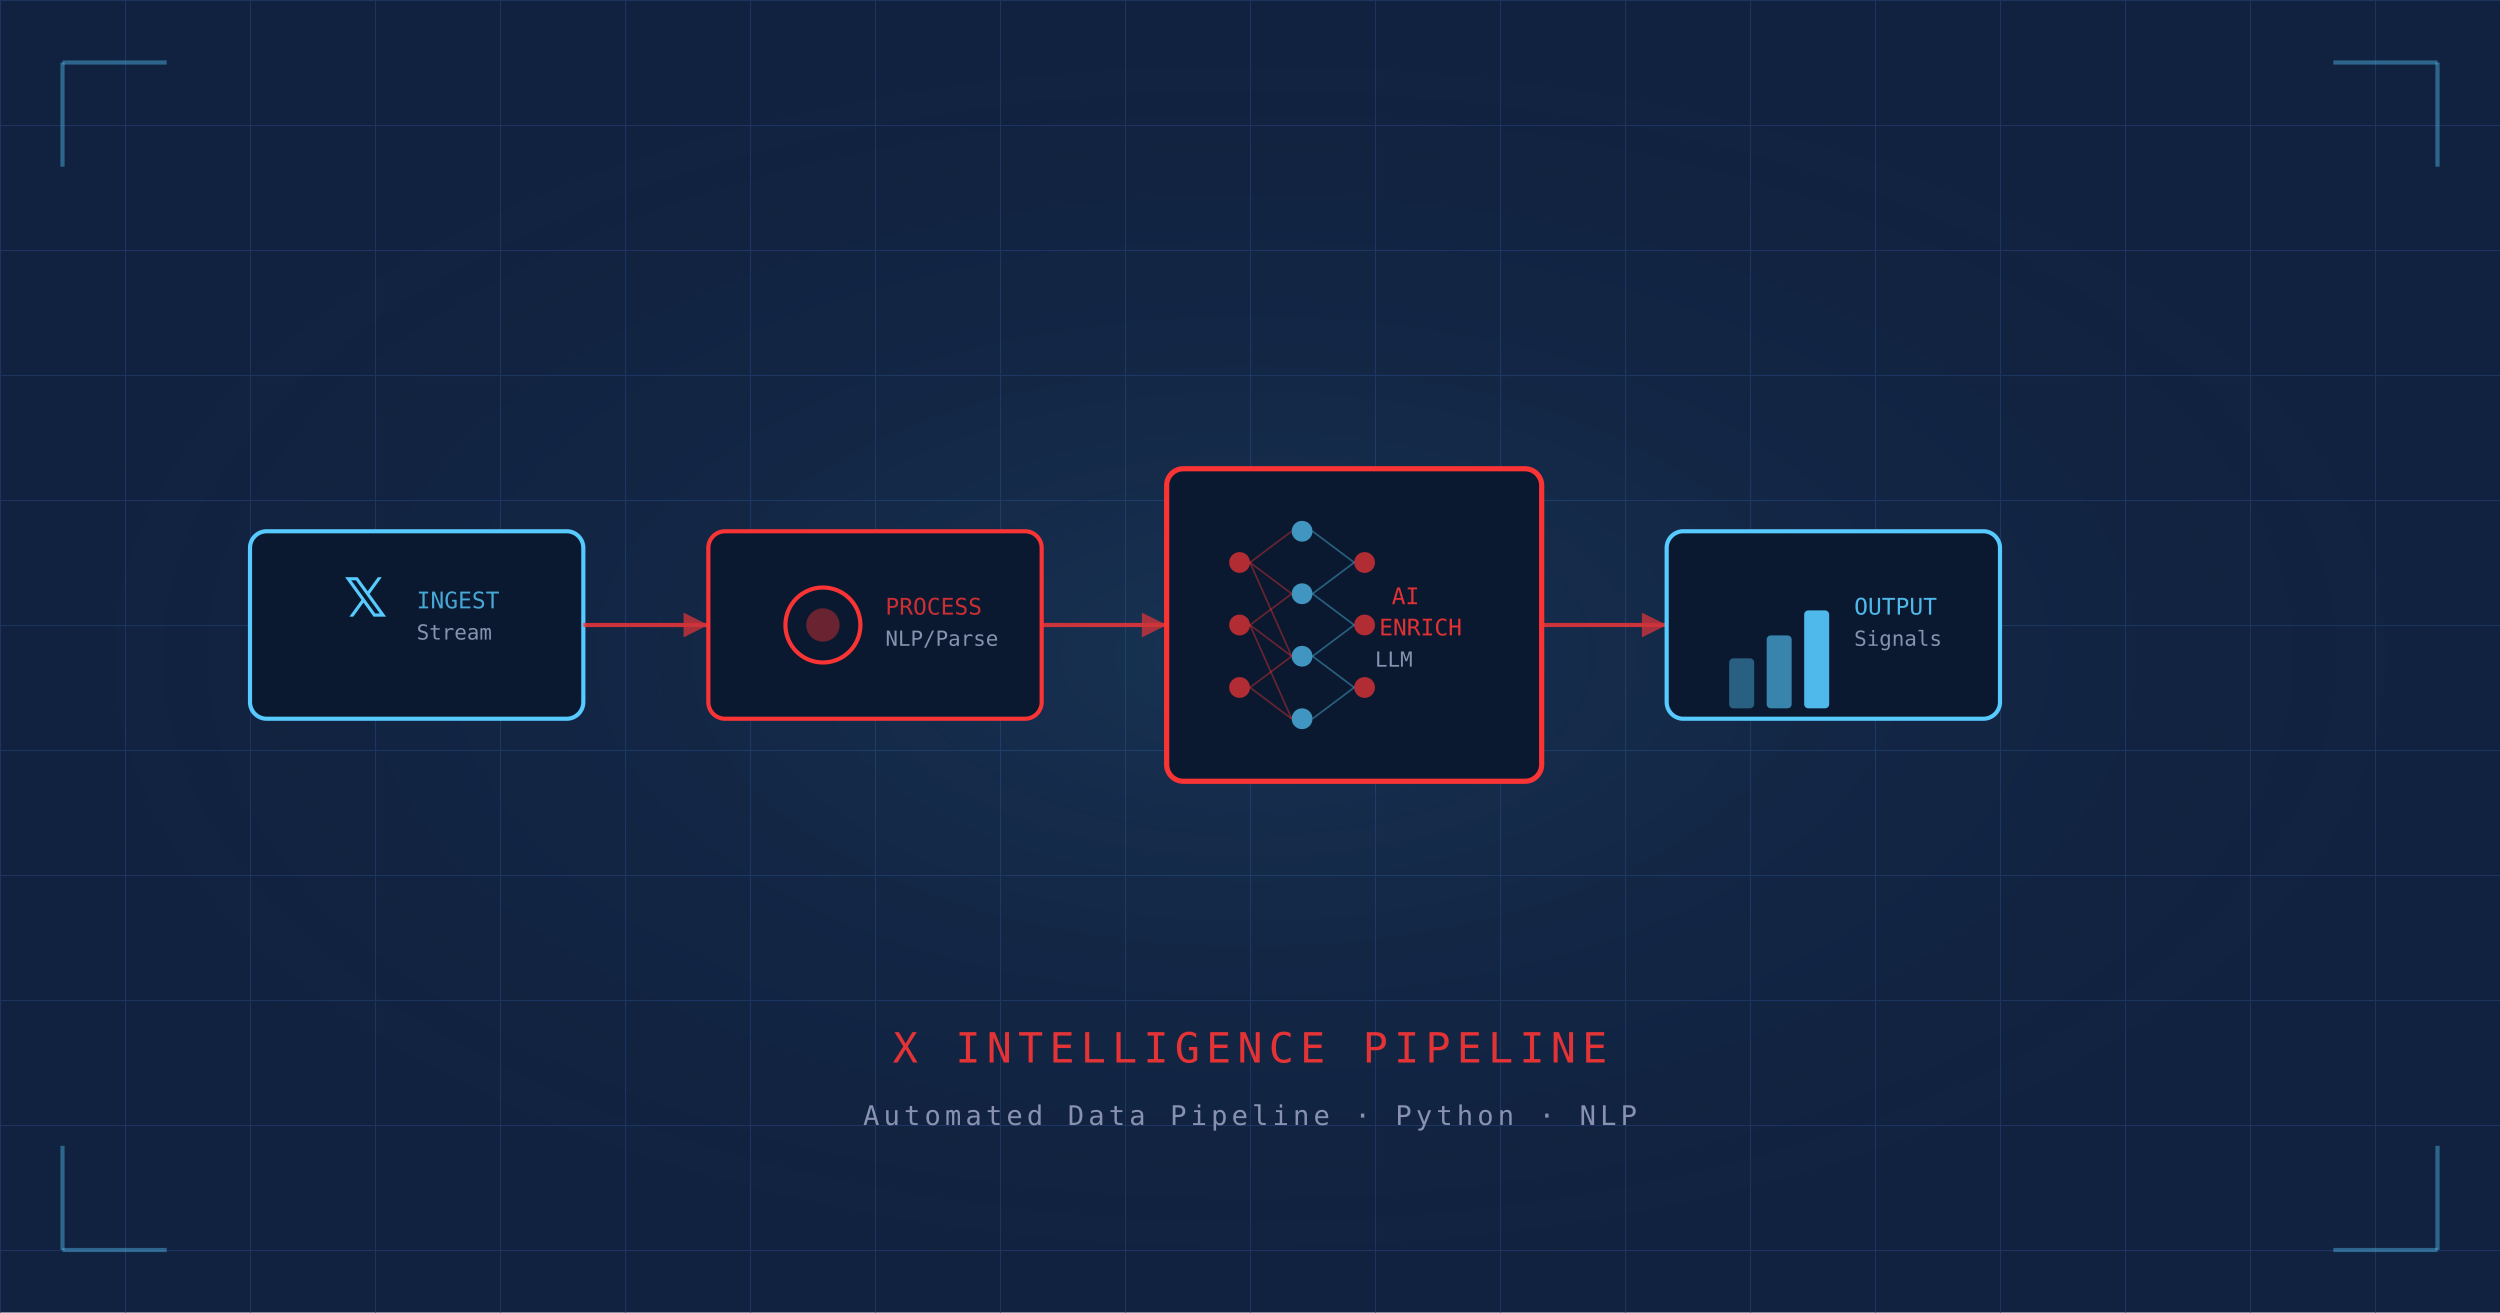
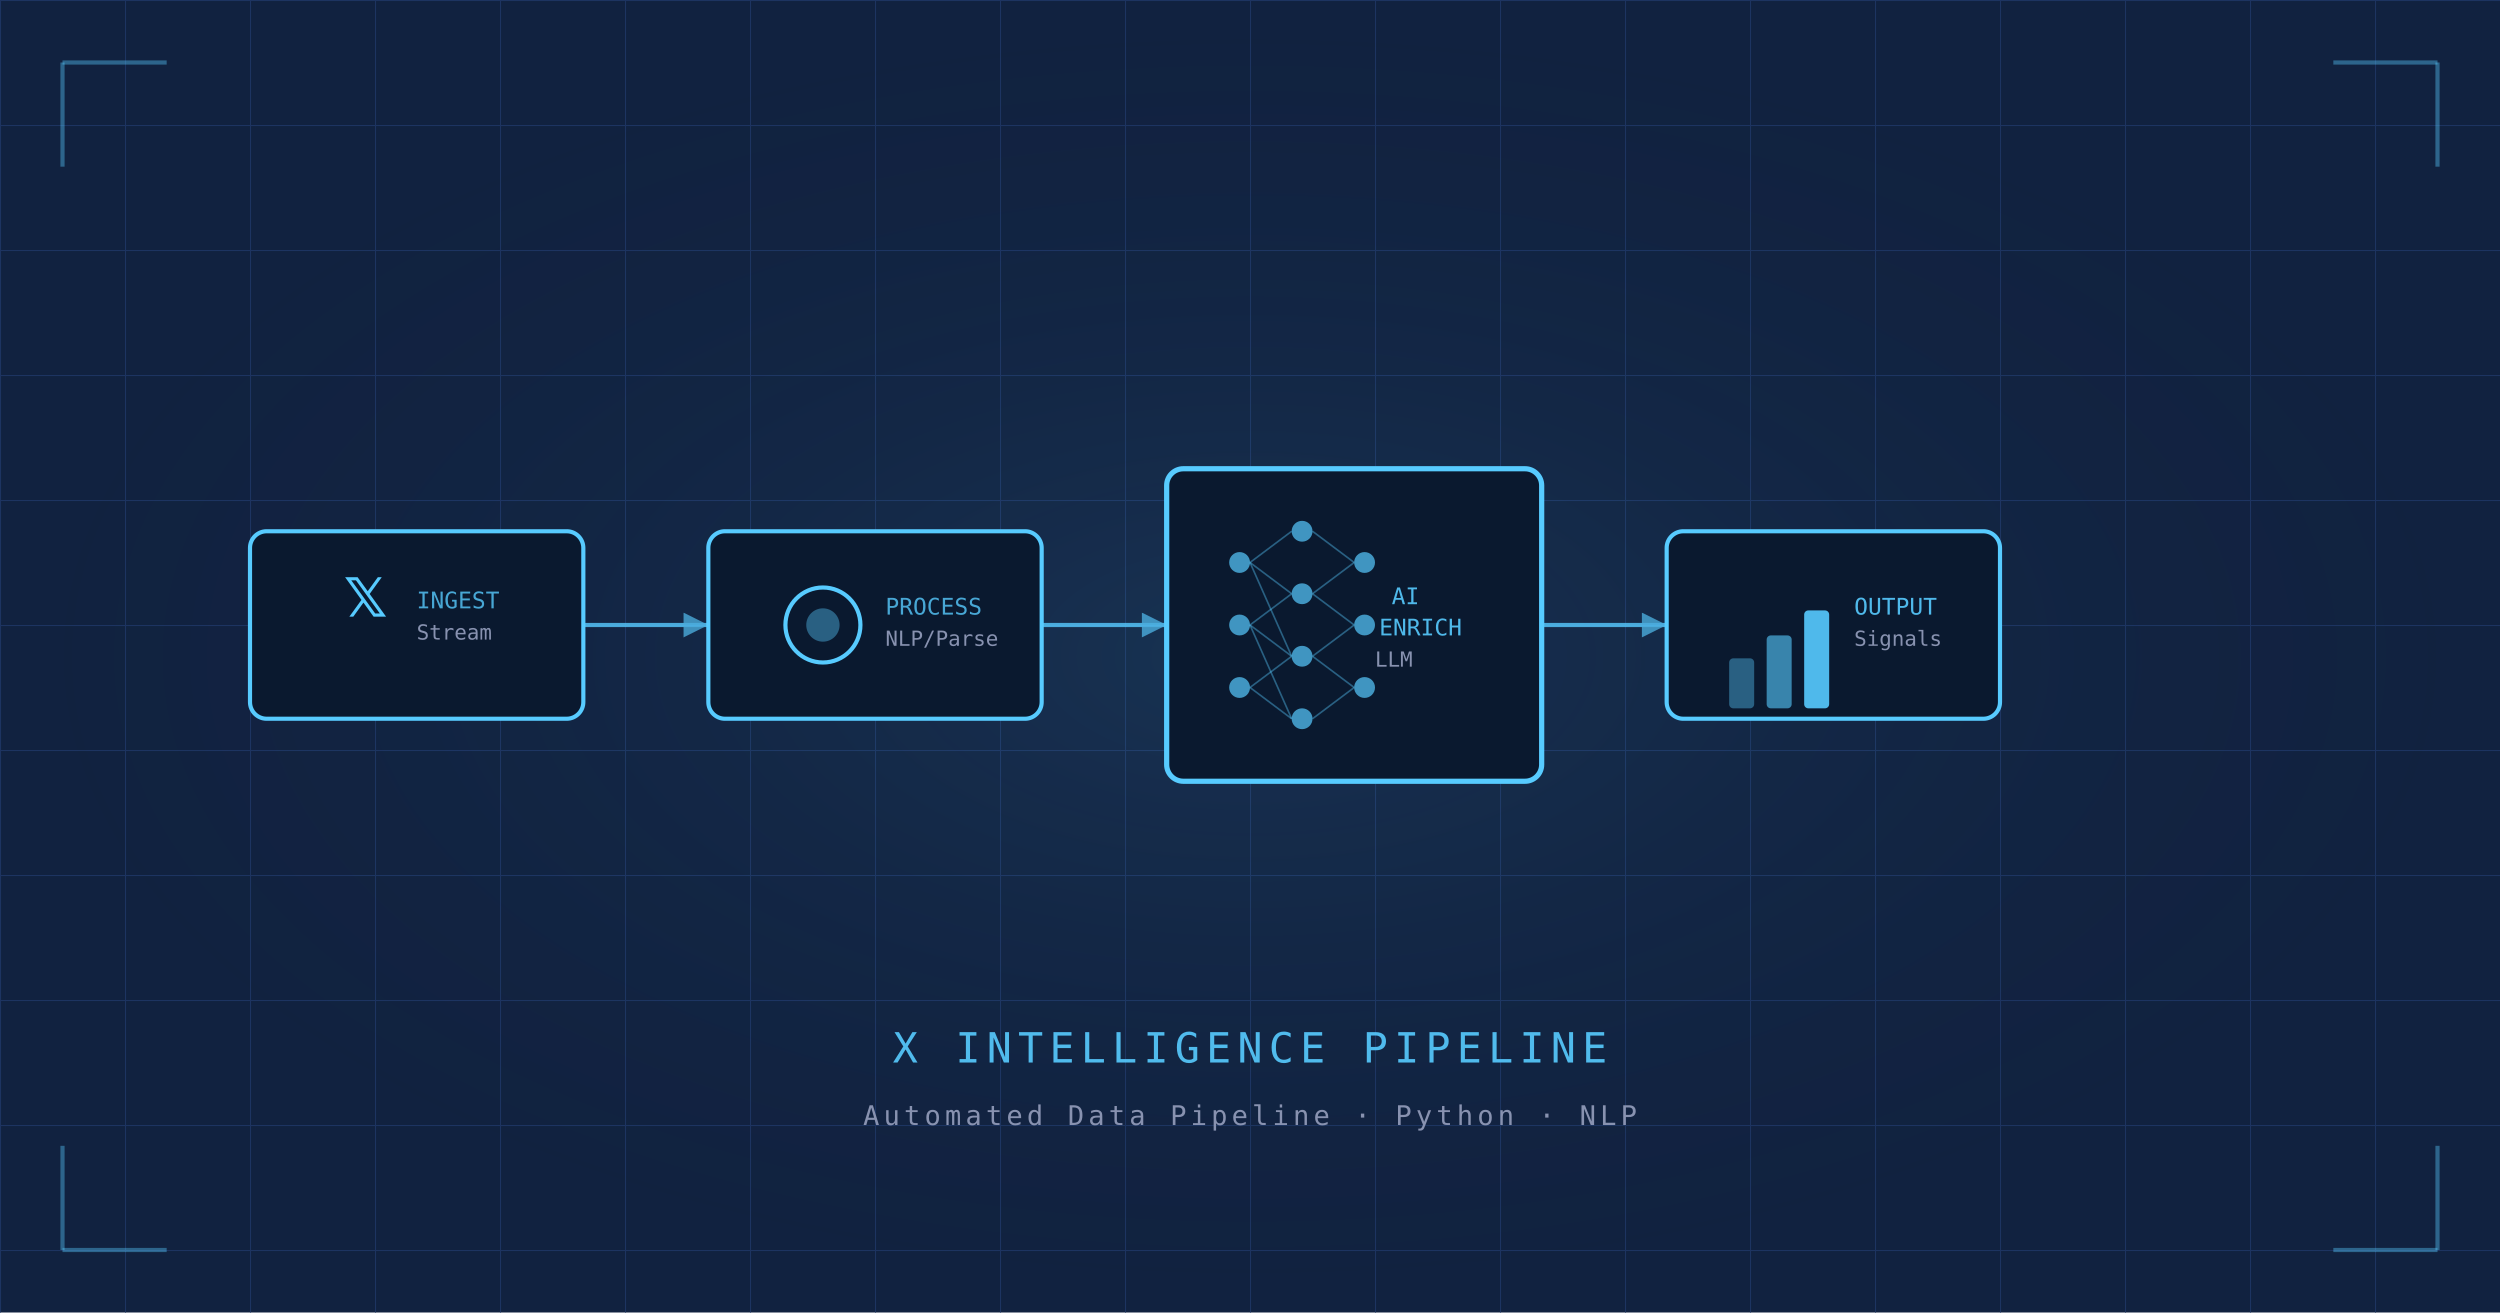
<svg xmlns="http://www.w3.org/2000/svg" width="1200" height="630" viewBox="0 0 1200 630">
  <rect width="1200" height="630" fill="#112240" />
  <defs>
    <pattern id="grid4" width="60" height="60" patternUnits="userSpaceOnUse">
      <path d="M 60 0 L 0 0 0 60" fill="none" stroke="#1d3461" stroke-width="1" />
    </pattern>
    <radialGradient id="glow4" cx="50%" cy="50%" r="50%">
      <stop offset="0%" stop-color="#57cbff" stop-opacity="0.1" />
      <stop offset="100%" stop-color="#112240" stop-opacity="0" />
    </radialGradient>
    <marker id="arrow" markerWidth="8" markerHeight="8" refX="6" refY="3" orient="auto">
-       <path d="M 0 0 L 6 3 L 0 6 z" fill="#fa3434" opacity="0.8" />
+       <path d="M 0 0 L 6 3 L 0 6 z" fill="#57cbff" opacity="0.8" />
    </marker>
    <marker id="arrow2" markerWidth="8" markerHeight="8" refX="6" refY="3" orient="auto">
      <path d="M 0 0 L 6 3 L 0 6 z" fill="#57cbff" opacity="0.8" />
    </marker>
  </defs>
  <rect width="1200" height="630" fill="url(#grid4)" />
  <rect width="1200" height="630" fill="url(#glow4)" />
  <rect x="120" y="255" width="160" height="90" rx="8" fill="#0a192f" stroke="#57cbff" stroke-width="2" />
  <text x="165" y="296" font-family="monospace" font-size="26" fill="#57cbff" font-weight="bold">𝕏</text>
  <text x="200" y="292" font-family="monospace" font-size="11" fill="#57cbff" opacity="0.8">INGEST</text>
  <text x="200" y="307" font-family="monospace" font-size="10" fill="#8892b0">Stream</text>
-   <line x1="280" y1="300" x2="340" y2="300" stroke="#fa3434" stroke-width="2" marker-end="url(#arrow)" opacity="0.8" />
-   <rect x="340" y="255" width="160" height="90" rx="8" fill="#0a192f" stroke="#fa3434" stroke-width="2" />
-   <circle cx="395" cy="300" r="18" fill="none" stroke="#fa3434" stroke-width="2" />
-   <circle cx="395" cy="300" r="8" fill="#fa3434" opacity="0.4" />
-   <text x="425" y="295" font-family="monospace" font-size="11" fill="#fa3434" opacity="0.8">PROCESS</text>
+   <line x1="280" y1="300" x2="340" y2="300" stroke="#57cbff" stroke-width="2" marker-end="url(#arrow)" opacity="0.8" />
+   <rect x="340" y="255" width="160" height="90" rx="8" fill="#0a192f" stroke="#57cbff" stroke-width="2" />
+   <circle cx="395" cy="300" r="18" fill="none" stroke="#57cbff" stroke-width="2" />
+   <circle cx="395" cy="300" r="8" fill="#57cbff" opacity="0.4" />
+   <text x="425" y="295" font-family="monospace" font-size="11" fill="#57cbff" opacity="0.8">PROCESS</text>
  <text x="425" y="310" font-family="monospace" font-size="10" fill="#8892b0">NLP/Parse</text>
-   <line x1="500" y1="300" x2="560" y2="300" stroke="#fa3434" stroke-width="2" marker-end="url(#arrow)" opacity="0.8" />
-   <rect x="560" y="225" width="180" height="150" rx="8" fill="#0a192f" stroke="#fa3434" stroke-width="2.5" />
-   <circle cx="595" cy="270" r="5" fill="#fa3434" opacity="0.7" />
-   <circle cx="595" cy="300" r="5" fill="#fa3434" opacity="0.7" />
-   <circle cx="595" cy="330" r="5" fill="#fa3434" opacity="0.7" />
+   <line x1="500" y1="300" x2="560" y2="300" stroke="#57cbff" stroke-width="2" marker-end="url(#arrow)" opacity="0.8" />
+   <rect x="560" y="225" width="180" height="150" rx="8" fill="#0a192f" stroke="#57cbff" stroke-width="2.5" />
+   <circle cx="595" cy="270" r="5" fill="#57cbff" opacity="0.7" />
+   <circle cx="595" cy="300" r="5" fill="#57cbff" opacity="0.7" />
+   <circle cx="595" cy="330" r="5" fill="#57cbff" opacity="0.7" />
  <circle cx="625" cy="255" r="5" fill="#57cbff" opacity="0.7" />
  <circle cx="625" cy="285" r="5" fill="#57cbff" opacity="0.7" />
  <circle cx="625" cy="315" r="5" fill="#57cbff" opacity="0.7" />
  <circle cx="625" cy="345" r="5" fill="#57cbff" opacity="0.7" />
-   <circle cx="655" cy="270" r="5" fill="#fa3434" opacity="0.7" />
-   <circle cx="655" cy="300" r="5" fill="#fa3434" opacity="0.7" />
-   <circle cx="655" cy="330" r="5" fill="#fa3434" opacity="0.7" />
-   <line x1="600" y1="270" x2="620" y2="255" stroke="#fa3434" stroke-width="0.8" opacity="0.4" />
-   <line x1="600" y1="270" x2="620" y2="285" stroke="#fa3434" stroke-width="0.8" opacity="0.4" />
-   <line x1="600" y1="270" x2="620" y2="315" stroke="#fa3434" stroke-width="0.8" opacity="0.4" />
-   <line x1="600" y1="300" x2="620" y2="285" stroke="#fa3434" stroke-width="0.8" opacity="0.4" />
-   <line x1="600" y1="300" x2="620" y2="315" stroke="#fa3434" stroke-width="0.8" opacity="0.4" />
-   <line x1="600" y1="300" x2="620" y2="345" stroke="#fa3434" stroke-width="0.8" opacity="0.4" />
-   <line x1="600" y1="330" x2="620" y2="315" stroke="#fa3434" stroke-width="0.8" opacity="0.4" />
-   <line x1="600" y1="330" x2="620" y2="345" stroke="#fa3434" stroke-width="0.8" opacity="0.4" />
+   <circle cx="655" cy="270" r="5" fill="#57cbff" opacity="0.7" />
+   <circle cx="655" cy="300" r="5" fill="#57cbff" opacity="0.7" />
+   <circle cx="655" cy="330" r="5" fill="#57cbff" opacity="0.7" />
+   <line x1="600" y1="270" x2="620" y2="255" stroke="#57cbff" stroke-width="0.8" opacity="0.4" />
+   <line x1="600" y1="270" x2="620" y2="285" stroke="#57cbff" stroke-width="0.8" opacity="0.4" />
+   <line x1="600" y1="270" x2="620" y2="315" stroke="#57cbff" stroke-width="0.8" opacity="0.4" />
+   <line x1="600" y1="300" x2="620" y2="285" stroke="#57cbff" stroke-width="0.8" opacity="0.4" />
+   <line x1="600" y1="300" x2="620" y2="315" stroke="#57cbff" stroke-width="0.8" opacity="0.4" />
+   <line x1="600" y1="300" x2="620" y2="345" stroke="#57cbff" stroke-width="0.8" opacity="0.4" />
+   <line x1="600" y1="330" x2="620" y2="315" stroke="#57cbff" stroke-width="0.8" opacity="0.4" />
+   <line x1="600" y1="330" x2="620" y2="345" stroke="#57cbff" stroke-width="0.8" opacity="0.4" />
  <line x1="630" y1="255" x2="650" y2="270" stroke="#57cbff" stroke-width="0.8" opacity="0.4" />
  <line x1="630" y1="285" x2="650" y2="270" stroke="#57cbff" stroke-width="0.8" opacity="0.4" />
  <line x1="630" y1="285" x2="650" y2="300" stroke="#57cbff" stroke-width="0.8" opacity="0.4" />
  <line x1="630" y1="315" x2="650" y2="300" stroke="#57cbff" stroke-width="0.8" opacity="0.4" />
  <line x1="630" y1="315" x2="650" y2="330" stroke="#57cbff" stroke-width="0.8" opacity="0.4" />
  <line x1="630" y1="345" x2="650" y2="330" stroke="#57cbff" stroke-width="0.8" opacity="0.4" />
-   <text x="668" y="290" font-family="monospace" font-size="11" fill="#fa3434" opacity="0.9">AI</text>
-   <text x="662" y="305" font-family="monospace" font-size="11" fill="#fa3434" opacity="0.9">ENRICH</text>
+   <text x="668" y="290" font-family="monospace" font-size="11" fill="#57cbff" opacity="0.9">AI</text>
+   <text x="662" y="305" font-family="monospace" font-size="11" fill="#57cbff" opacity="0.9">ENRICH</text>
  <text x="660" y="320" font-family="monospace" font-size="10" fill="#8892b0">LLM</text>
-   <line x1="740" y1="300" x2="800" y2="300" stroke="#fa3434" stroke-width="2" marker-end="url(#arrow)" opacity="0.8" />
+   <line x1="740" y1="300" x2="800" y2="300" stroke="#57cbff" stroke-width="2" marker-end="url(#arrow)" opacity="0.8" />
  <rect x="800" y="255" width="160" height="90" rx="8" fill="#0a192f" stroke="#57cbff" stroke-width="2" />
  <rect x="830" y="316" width="12" height="24" rx="2" fill="#57cbff" opacity="0.4" />
  <rect x="848" y="305" width="12" height="35" rx="2" fill="#57cbff" opacity="0.6" />
  <rect x="866" y="293" width="12" height="47" rx="2" fill="#57cbff" opacity="0.9" />
  <text x="890" y="295" font-family="monospace" font-size="11" fill="#57cbff" opacity="0.9">OUTPUT</text>
  <text x="890" y="310" font-family="monospace" font-size="10" fill="#8892b0">Signals</text>
-   <text x="600" y="510" text-anchor="middle" font-family="monospace" font-size="20" fill="#fa3434" letter-spacing="3" opacity="0.9">X INTELLIGENCE PIPELINE</text>
+   <text x="600" y="510" text-anchor="middle" font-family="monospace" font-size="20" fill="#57cbff" letter-spacing="3" opacity="0.9">X INTELLIGENCE PIPELINE</text>
  <text x="600" y="540" text-anchor="middle" font-family="monospace" font-size="13" fill="#8892b0" letter-spacing="2">Automated Data Pipeline · Python · NLP</text>
  <line x1="30" y1="30" x2="80" y2="30" stroke="#57cbff" stroke-width="2" opacity="0.4" />
  <line x1="30" y1="30" x2="30" y2="80" stroke="#57cbff" stroke-width="2" opacity="0.4" />
  <line x1="1170" y1="30" x2="1120" y2="30" stroke="#57cbff" stroke-width="2" opacity="0.4" />
  <line x1="1170" y1="30" x2="1170" y2="80" stroke="#57cbff" stroke-width="2" opacity="0.4" />
  <line x1="30" y1="600" x2="80" y2="600" stroke="#57cbff" stroke-width="2" opacity="0.4" />
  <line x1="30" y1="600" x2="30" y2="550" stroke="#57cbff" stroke-width="2" opacity="0.4" />
  <line x1="1170" y1="600" x2="1120" y2="600" stroke="#57cbff" stroke-width="2" opacity="0.4" />
  <line x1="1170" y1="600" x2="1170" y2="550" stroke="#57cbff" stroke-width="2" opacity="0.4" />
</svg>
